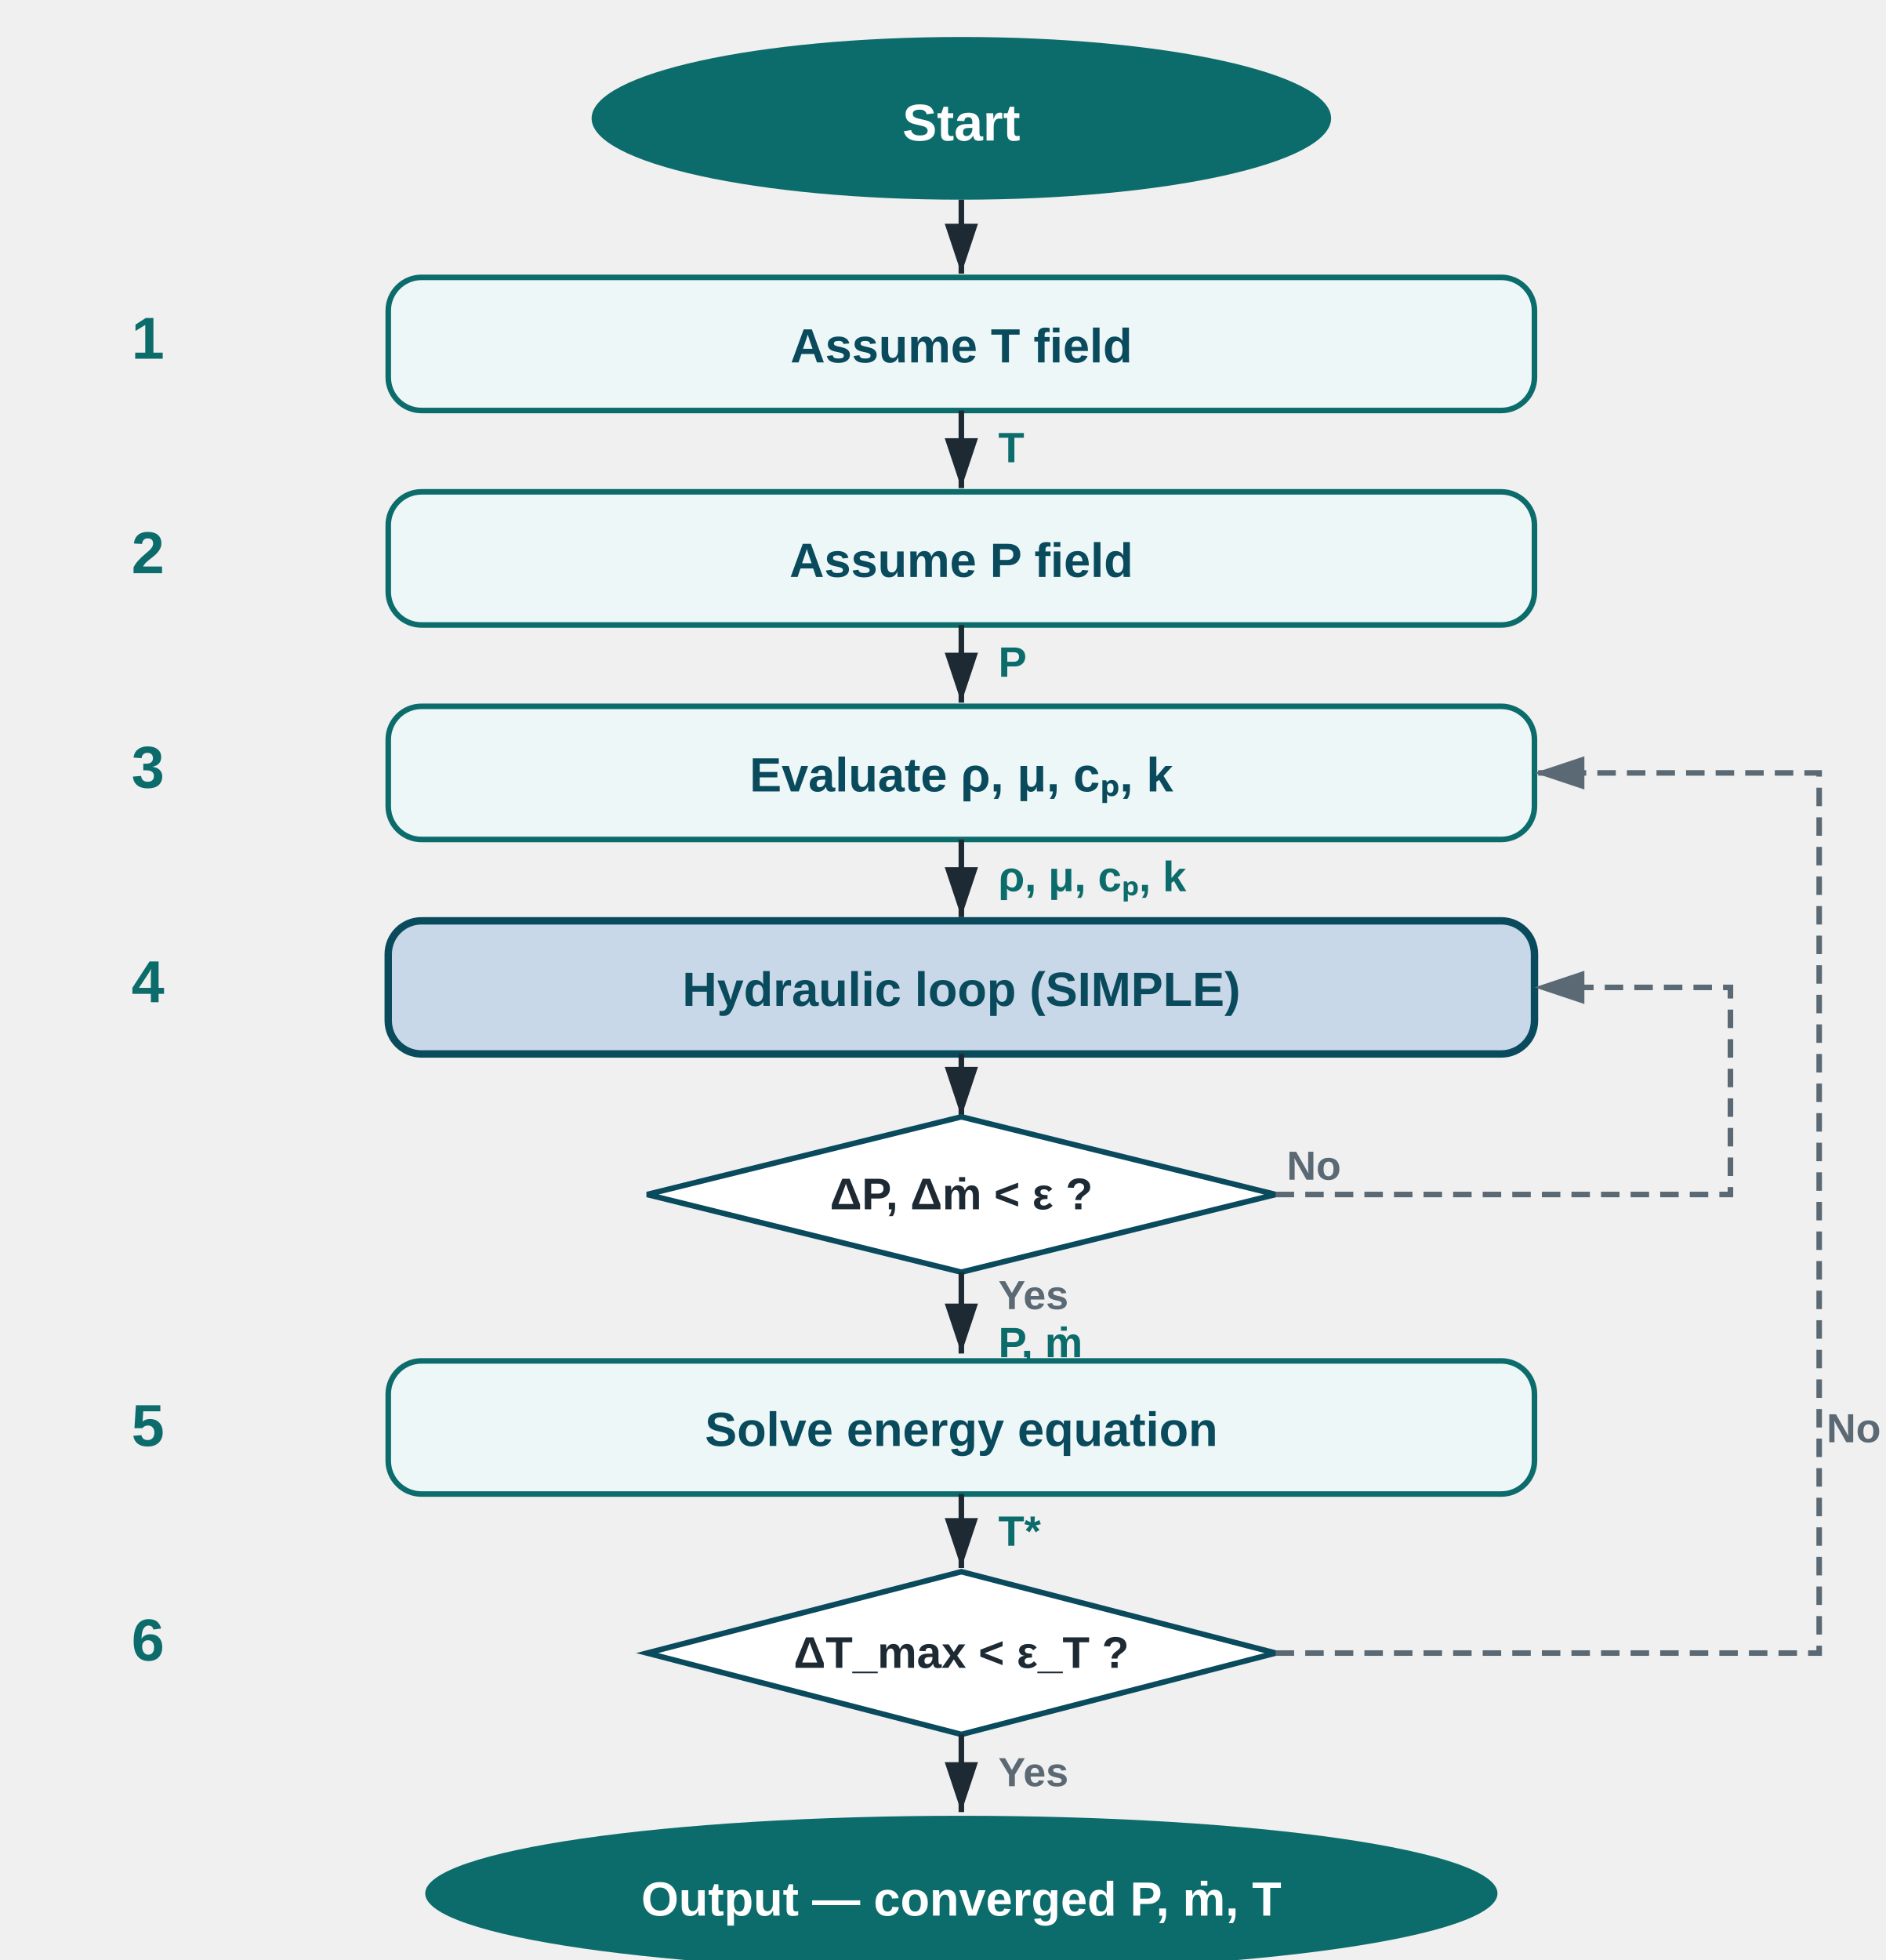
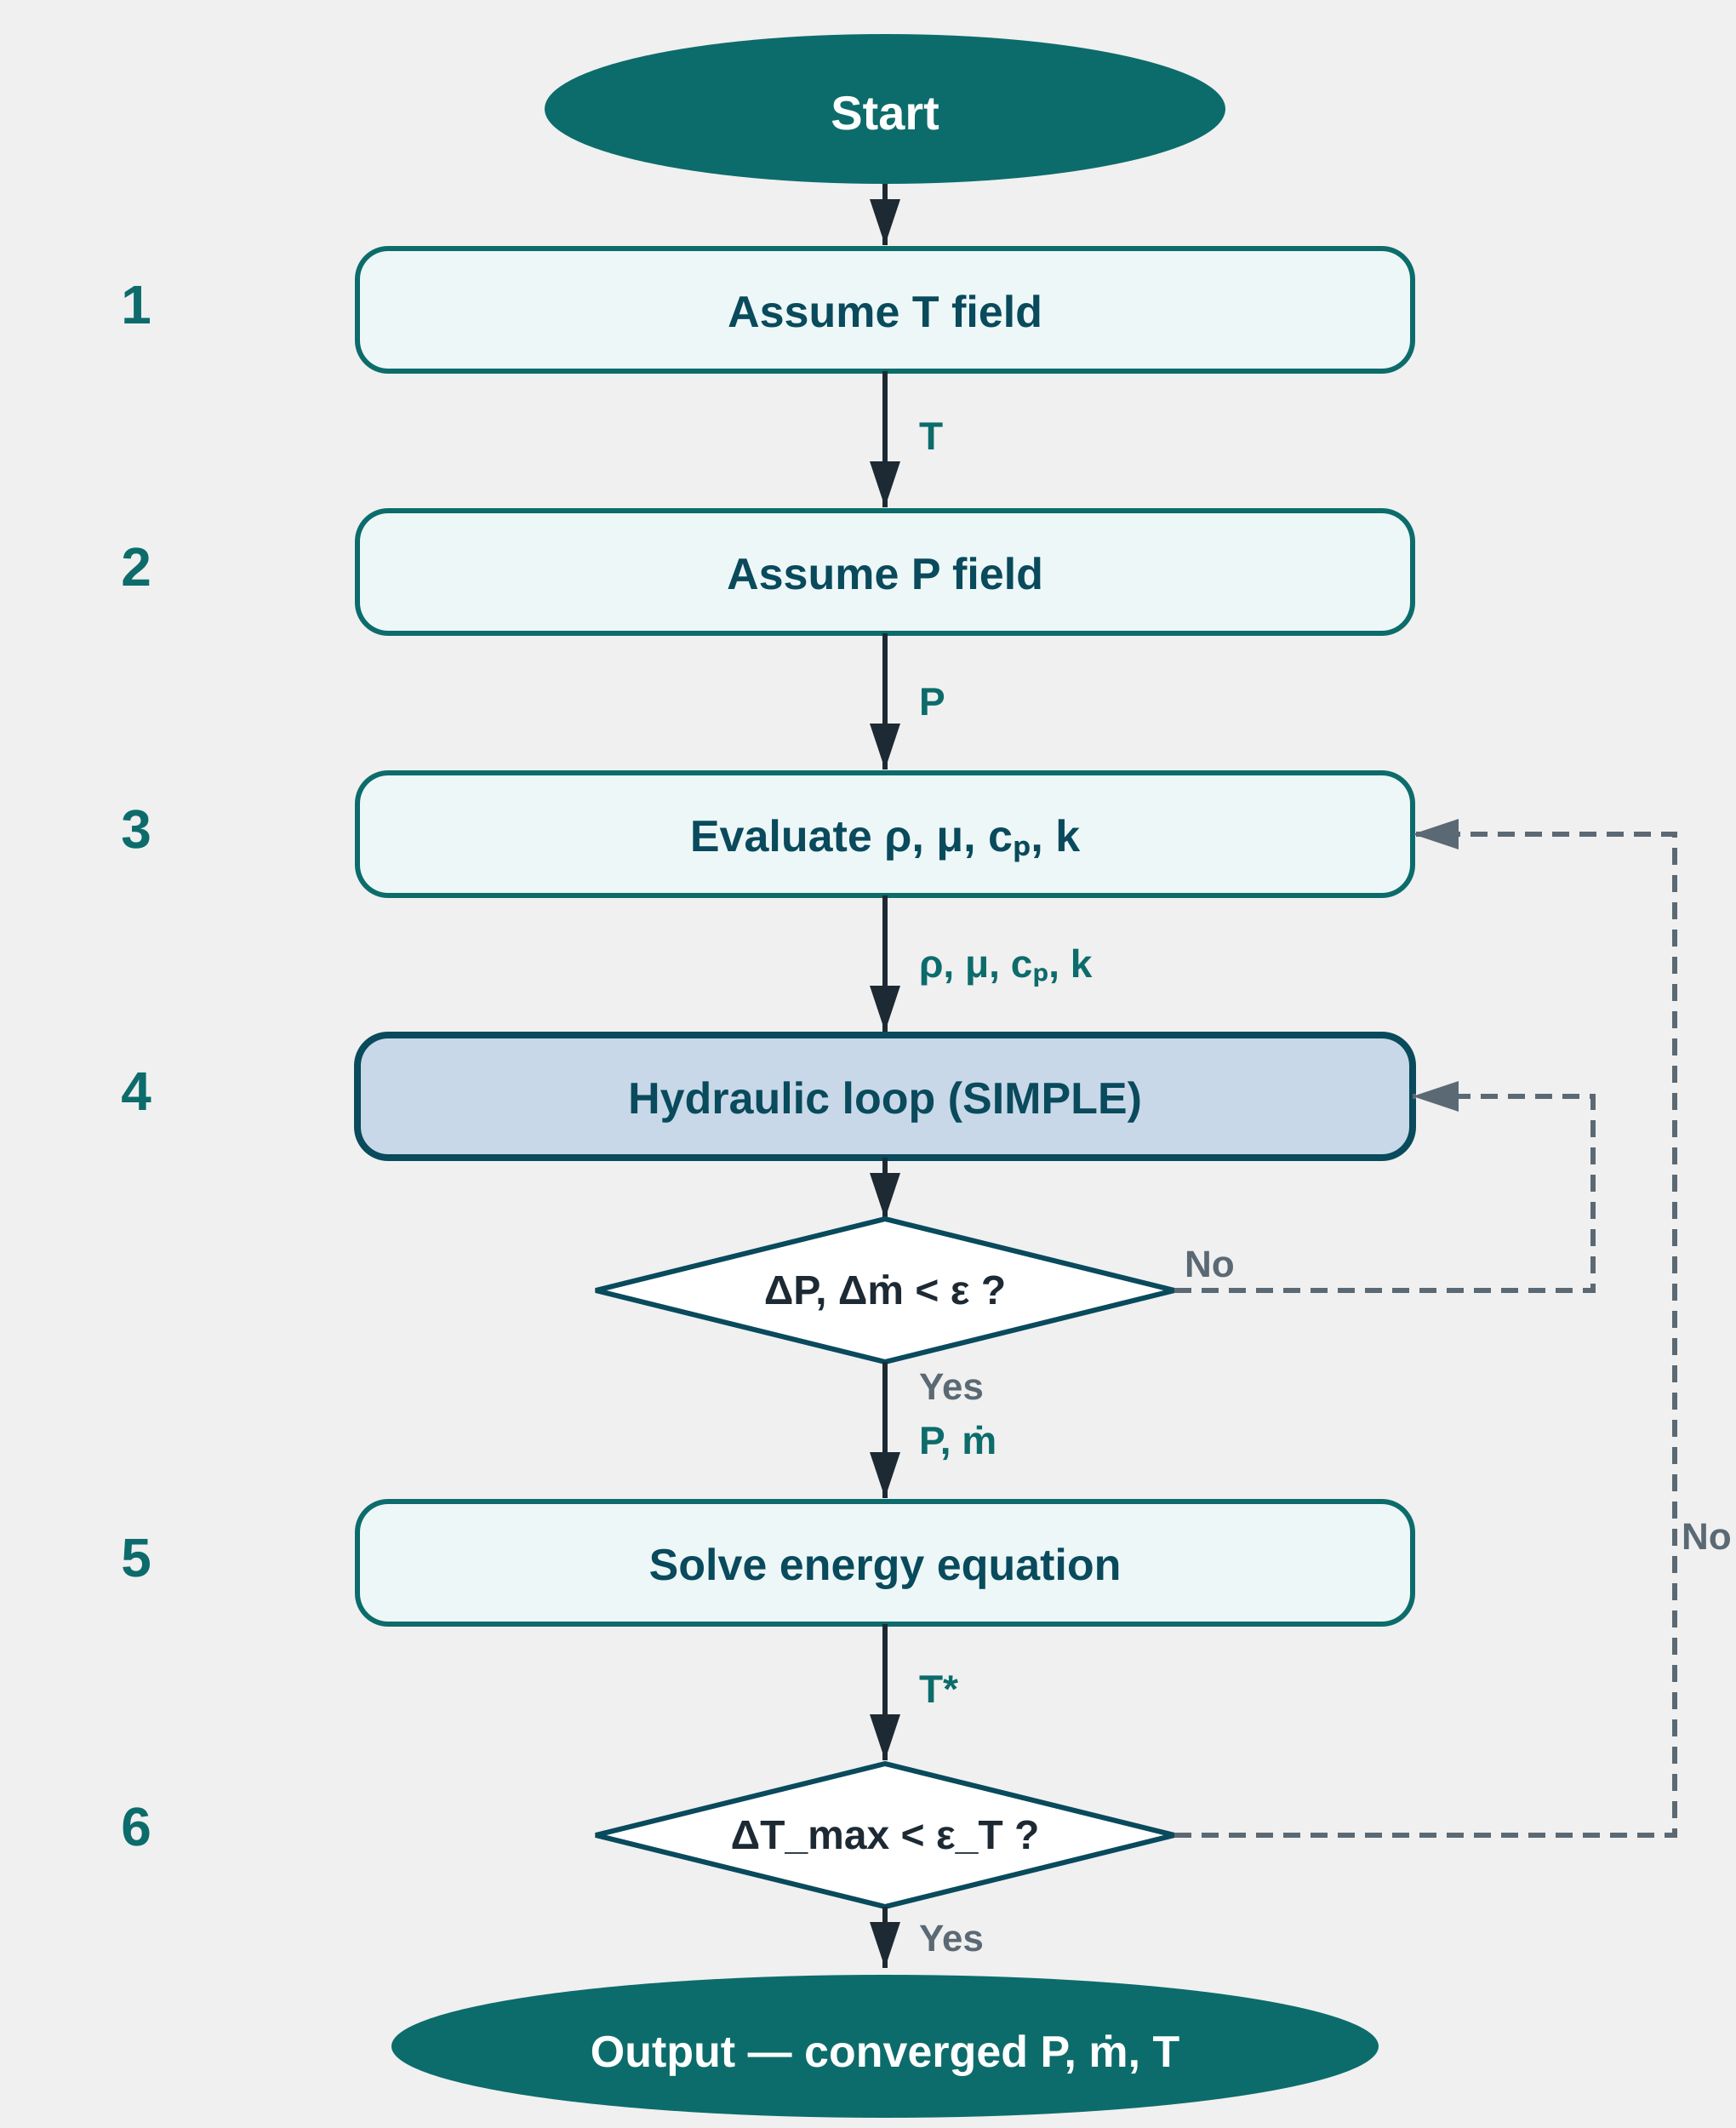
- <svg xmlns="http://www.w3.org/2000/svg" viewBox="0 0 510 530">
+ <svg xmlns="http://www.w3.org/2000/svg" viewBox="0 0 510 625">
  <defs>
    <style>
      text { font-family: 'Avenir Next','Segoe UI','Helvetica Neue',Arial,sans-serif; }
      .step-link { cursor: pointer; }
      .step-link:hover rect { opacity: 0.82; }
    </style>
    <marker id="ah" markerWidth="9" markerHeight="6" refX="9" refY="3" orient="auto">
      <polygon points="0 0,9 3,0 6" fill="#1d2a34" />
    </marker>
    <marker id="ahm" markerWidth="9" markerHeight="6" refX="9" refY="3" orient="auto">
      <polygon points="0 0,9 3,0 6" fill="#5b6974" />
    </marker>
  </defs>
  <ellipse cx="260" cy="32" rx="100" ry="22" fill="#0c6c6b" />
  <text x="260" y="38" text-anchor="middle" fill="white" font-size="14" font-weight="700">Start</text>
-   <line x1="260" y1="54" x2="260" y2="74" stroke="#1d2a34" stroke-width="1.5" marker-end="url(#ah)" />
-   <text x="40" y="97" text-anchor="middle" fill="#0c6c6b" font-size="16" font-weight="800">1</text>
-   <rect x="105" y="75" width="310" height="36" rx="9" fill="#edf7f7" stroke="#0c6c6b" stroke-width="1.5" />
-   <text x="260" y="98" text-anchor="middle" fill="#094a5c" font-size="13" font-weight="700">Assume T field</text>
-   <line x1="260" y1="111" x2="260" y2="132" stroke="#1d2a34" stroke-width="1.5" marker-end="url(#ah)" />
-   <text x="270" y="125" fill="#0c6c6b" font-size="11.5" font-weight="700">T</text>
-   <text x="40" y="155" text-anchor="middle" fill="#0c6c6b" font-size="16" font-weight="800">2</text>
-   <rect x="105" y="133" width="310" height="36" rx="9" fill="#edf7f7" stroke="#0c6c6b" stroke-width="1.5" />
-   <text x="260" y="156" text-anchor="middle" fill="#094a5c" font-size="13" font-weight="700">Assume P field</text>
-   <line x1="260" y1="169" x2="260" y2="190" stroke="#1d2a34" stroke-width="1.5" marker-end="url(#ah)" />
-   <text x="270" y="183" fill="#0c6c6b" font-size="11.5" font-weight="700">P</text>
-   <text x="40" y="213" text-anchor="middle" fill="#0c6c6b" font-size="16" font-weight="800">3</text>
-   <rect x="105" y="191" width="310" height="36" rx="9" fill="#edf7f7" stroke="#0c6c6b" stroke-width="1.5" />
-   <text x="260" y="214" text-anchor="middle" fill="#094a5c" font-size="13" font-weight="700">Evaluate ρ, μ, cₚ, k</text>
-   <line x1="260" y1="227" x2="260" y2="248" stroke="#1d2a34" stroke-width="1.5" marker-end="url(#ah)" />
-   <text x="270" y="241" fill="#0c6c6b" font-size="11.5" font-weight="700">ρ, μ, cₚ, k</text>
-   <text x="40" y="271" text-anchor="middle" fill="#0c6c6b" font-size="16" font-weight="800">4</text>
+   <line x1="260" y1="54" x2="260" y2="72" stroke="#1d2a34" stroke-width="1.5" marker-end="url(#ah)" />
+   <text x="40" y="95" text-anchor="middle" fill="#0c6c6b" font-size="16" font-weight="800">1</text>
+   <rect x="105" y="73" width="310" height="36" rx="9" fill="#edf7f7" stroke="#0c6c6b" stroke-width="1.5" />
+   <text x="260" y="96" text-anchor="middle" fill="#094a5c" font-size="13" font-weight="700">Assume T field</text>
+   <line x1="260" y1="109" x2="260" y2="149" stroke="#1d2a34" stroke-width="1.5" marker-end="url(#ah)" />
+   <text x="270" y="132" fill="#0c6c6b" font-size="11.5" font-weight="700">T</text>
+   <text x="40" y="172" text-anchor="middle" fill="#0c6c6b" font-size="16" font-weight="800">2</text>
+   <rect x="105" y="150" width="310" height="36" rx="9" fill="#edf7f7" stroke="#0c6c6b" stroke-width="1.5" />
+   <text x="260" y="173" text-anchor="middle" fill="#094a5c" font-size="13" font-weight="700">Assume P field</text>
+   <line x1="260" y1="186" x2="260" y2="226" stroke="#1d2a34" stroke-width="1.5" marker-end="url(#ah)" />
+   <text x="270" y="210" fill="#0c6c6b" font-size="11.5" font-weight="700">P</text>
+   <text x="40" y="249" text-anchor="middle" fill="#0c6c6b" font-size="16" font-weight="800">3</text>
+   <rect x="105" y="227" width="310" height="36" rx="9" fill="#edf7f7" stroke="#0c6c6b" stroke-width="1.5" />
+   <text x="260" y="250" text-anchor="middle" fill="#094a5c" font-size="13" font-weight="700">Evaluate ρ, μ, cₚ, k</text>
+   <line x1="260" y1="263" x2="260" y2="303" stroke="#1d2a34" stroke-width="1.5" marker-end="url(#ah)" />
+   <text x="270" y="287" fill="#0c6c6b" font-size="11.5" font-weight="700">ρ, μ, cₚ, k</text>
+   <text x="40" y="326" text-anchor="middle" fill="#0c6c6b" font-size="16" font-weight="800">4</text>
  <a href="hydraulic.html" class="step-link">
-     <rect x="105" y="249" width="310" height="36" rx="9" fill="#c8d8e8" stroke="#094a5c" stroke-width="2" />
-     <text x="260" y="272" text-anchor="middle" fill="#094a5c" font-size="13" font-weight="700">Hydraulic loop (SIMPLE)</text>
+     <rect x="105" y="304" width="310" height="36" rx="9" fill="#c8d8e8" stroke="#094a5c" stroke-width="2" />
+     <text x="260" y="327" text-anchor="middle" fill="#094a5c" font-size="13" font-weight="700">Hydraulic loop (SIMPLE)</text>
  </a>
-   <line x1="260" y1="285" x2="260" y2="302" stroke="#1d2a34" stroke-width="1.5" marker-end="url(#ah)" />
-   <polygon points="260,302 345,323 260,344 175,323" fill="white" stroke="#094a5c" stroke-width="1.5" />
-   <text x="260" y="327" text-anchor="middle" fill="#1d2a34" font-size="12" font-weight="700">ΔP, Δṁ &lt; ε ?</text>
-   <line x1="260" y1="344" x2="260" y2="366" stroke="#1d2a34" stroke-width="1.5" marker-end="url(#ah)" />
-   <text x="270" y="354" fill="#5b6974" font-size="11" font-weight="600">Yes</text>
-   <text x="270" y="367" fill="#0c6c6b" font-size="11.5" font-weight="700">P, ṁ</text>
-   <path d="M 345,323 L 468,323 L 468,267 L 415,267" fill="none" stroke="#5b6974" stroke-width="1.5" stroke-dasharray="5 3" marker-end="url(#ahm)" />
-   <text x="348" y="319" fill="#5b6974" font-size="11" font-weight="600">No</text>
-   <text x="40" y="391" text-anchor="middle" fill="#0c6c6b" font-size="16" font-weight="800">5</text>
+   <line x1="260" y1="340" x2="260" y2="358" stroke="#1d2a34" stroke-width="1.5" marker-end="url(#ah)" />
+   <polygon points="260,358 345,379 260,400 175,379" fill="white" stroke="#094a5c" stroke-width="1.5" />
+   <text x="260" y="383" text-anchor="middle" fill="#1d2a34" font-size="12" font-weight="700">ΔP, Δṁ &lt; ε ?</text>
+   <line x1="260" y1="400" x2="260" y2="440" stroke="#1d2a34" stroke-width="1.5" marker-end="url(#ah)" />
+   <text x="270" y="411" fill="#5b6974" font-size="11" font-weight="600">Yes</text>
+   <text x="270" y="427" fill="#0c6c6b" font-size="11.5" font-weight="700">P, ṁ</text>
+   <path d="M 345,379 L 468,379 L 468,322 L 415,322" fill="none" stroke="#5b6974" stroke-width="1.5" stroke-dasharray="5 3" marker-end="url(#ahm)" />
+   <text x="348" y="375" fill="#5b6974" font-size="11" font-weight="600">No</text>
+   <text x="40" y="463" text-anchor="middle" fill="#0c6c6b" font-size="16" font-weight="800">5</text>
  <a href="thermal.html" class="step-link">
-     <rect x="105" y="368" width="310" height="36" rx="9" fill="#edf7f7" stroke="#0c6c6b" stroke-width="1.5" />
-     <text x="260" y="391" text-anchor="middle" fill="#094a5c" font-size="13" font-weight="700">Solve energy equation</text>
+     <rect x="105" y="441" width="310" height="36" rx="9" fill="#edf7f7" stroke="#0c6c6b" stroke-width="1.5" />
+     <text x="260" y="464" text-anchor="middle" fill="#094a5c" font-size="13" font-weight="700">Solve energy equation</text>
  </a>
-   <line x1="260" y1="404" x2="260" y2="424" stroke="#1d2a34" stroke-width="1.5" marker-end="url(#ah)" />
-   <text x="270" y="418" fill="#0c6c6b" font-size="11.5" font-weight="700">T*</text>
-   <text x="40" y="449" text-anchor="middle" fill="#0c6c6b" font-size="16" font-weight="800">6</text>
-   <polygon points="260,425 345,447 260,469 175,447" fill="white" stroke="#094a5c" stroke-width="1.5" />
-   <text x="260" y="451" text-anchor="middle" fill="#1d2a34" font-size="12" font-weight="700">ΔT_max &lt; ε_T ?</text>
-   <line x1="260" y1="469" x2="260" y2="490" stroke="#1d2a34" stroke-width="1.5" marker-end="url(#ah)" />
-   <text x="270" y="483" fill="#5b6974" font-size="11" font-weight="600">Yes</text>
-   <path d="M 345,447 L 492,447 L 492,209 L 415,209" fill="none" stroke="#5b6974" stroke-width="1.5" stroke-dasharray="5 3" marker-end="url(#ahm)" />
-   <text x="494" y="390" fill="#5b6974" font-size="11" font-weight="600">No</text>
-   <ellipse cx="260" cy="512" rx="145" ry="21" fill="#0c6c6b" />
-   <text x="260" y="518" text-anchor="middle" fill="white" font-size="13" font-weight="700">Output — converged P, ṁ, T</text>
+   <line x1="260" y1="477" x2="260" y2="517" stroke="#1d2a34" stroke-width="1.5" marker-end="url(#ah)" />
+   <text x="270" y="500" fill="#0c6c6b" font-size="11.5" font-weight="700">T*</text>
+   <text x="40" y="542" text-anchor="middle" fill="#0c6c6b" font-size="16" font-weight="800">6</text>
+   <polygon points="260,518 345,539 260,560 175,539" fill="white" stroke="#094a5c" stroke-width="1.5" />
+   <text x="260" y="543" text-anchor="middle" fill="#1d2a34" font-size="12" font-weight="700">ΔT_max &lt; ε_T ?</text>
+   <line x1="260" y1="560" x2="260" y2="578" stroke="#1d2a34" stroke-width="1.5" marker-end="url(#ah)" />
+   <text x="270" y="573" fill="#5b6974" font-size="11" font-weight="600">Yes</text>
+   <path d="M 345,539 L 492,539 L 492,245 L 415,245" fill="none" stroke="#5b6974" stroke-width="1.5" stroke-dasharray="5 3" marker-end="url(#ahm)" />
+   <text x="494" y="455" fill="#5b6974" font-size="11" font-weight="600">No</text>
+   <ellipse cx="260" cy="601" rx="145" ry="21" fill="#0c6c6b" />
+   <text x="260" y="607" text-anchor="middle" fill="white" font-size="13" font-weight="700">Output — converged P, ṁ, T</text>
</svg>
